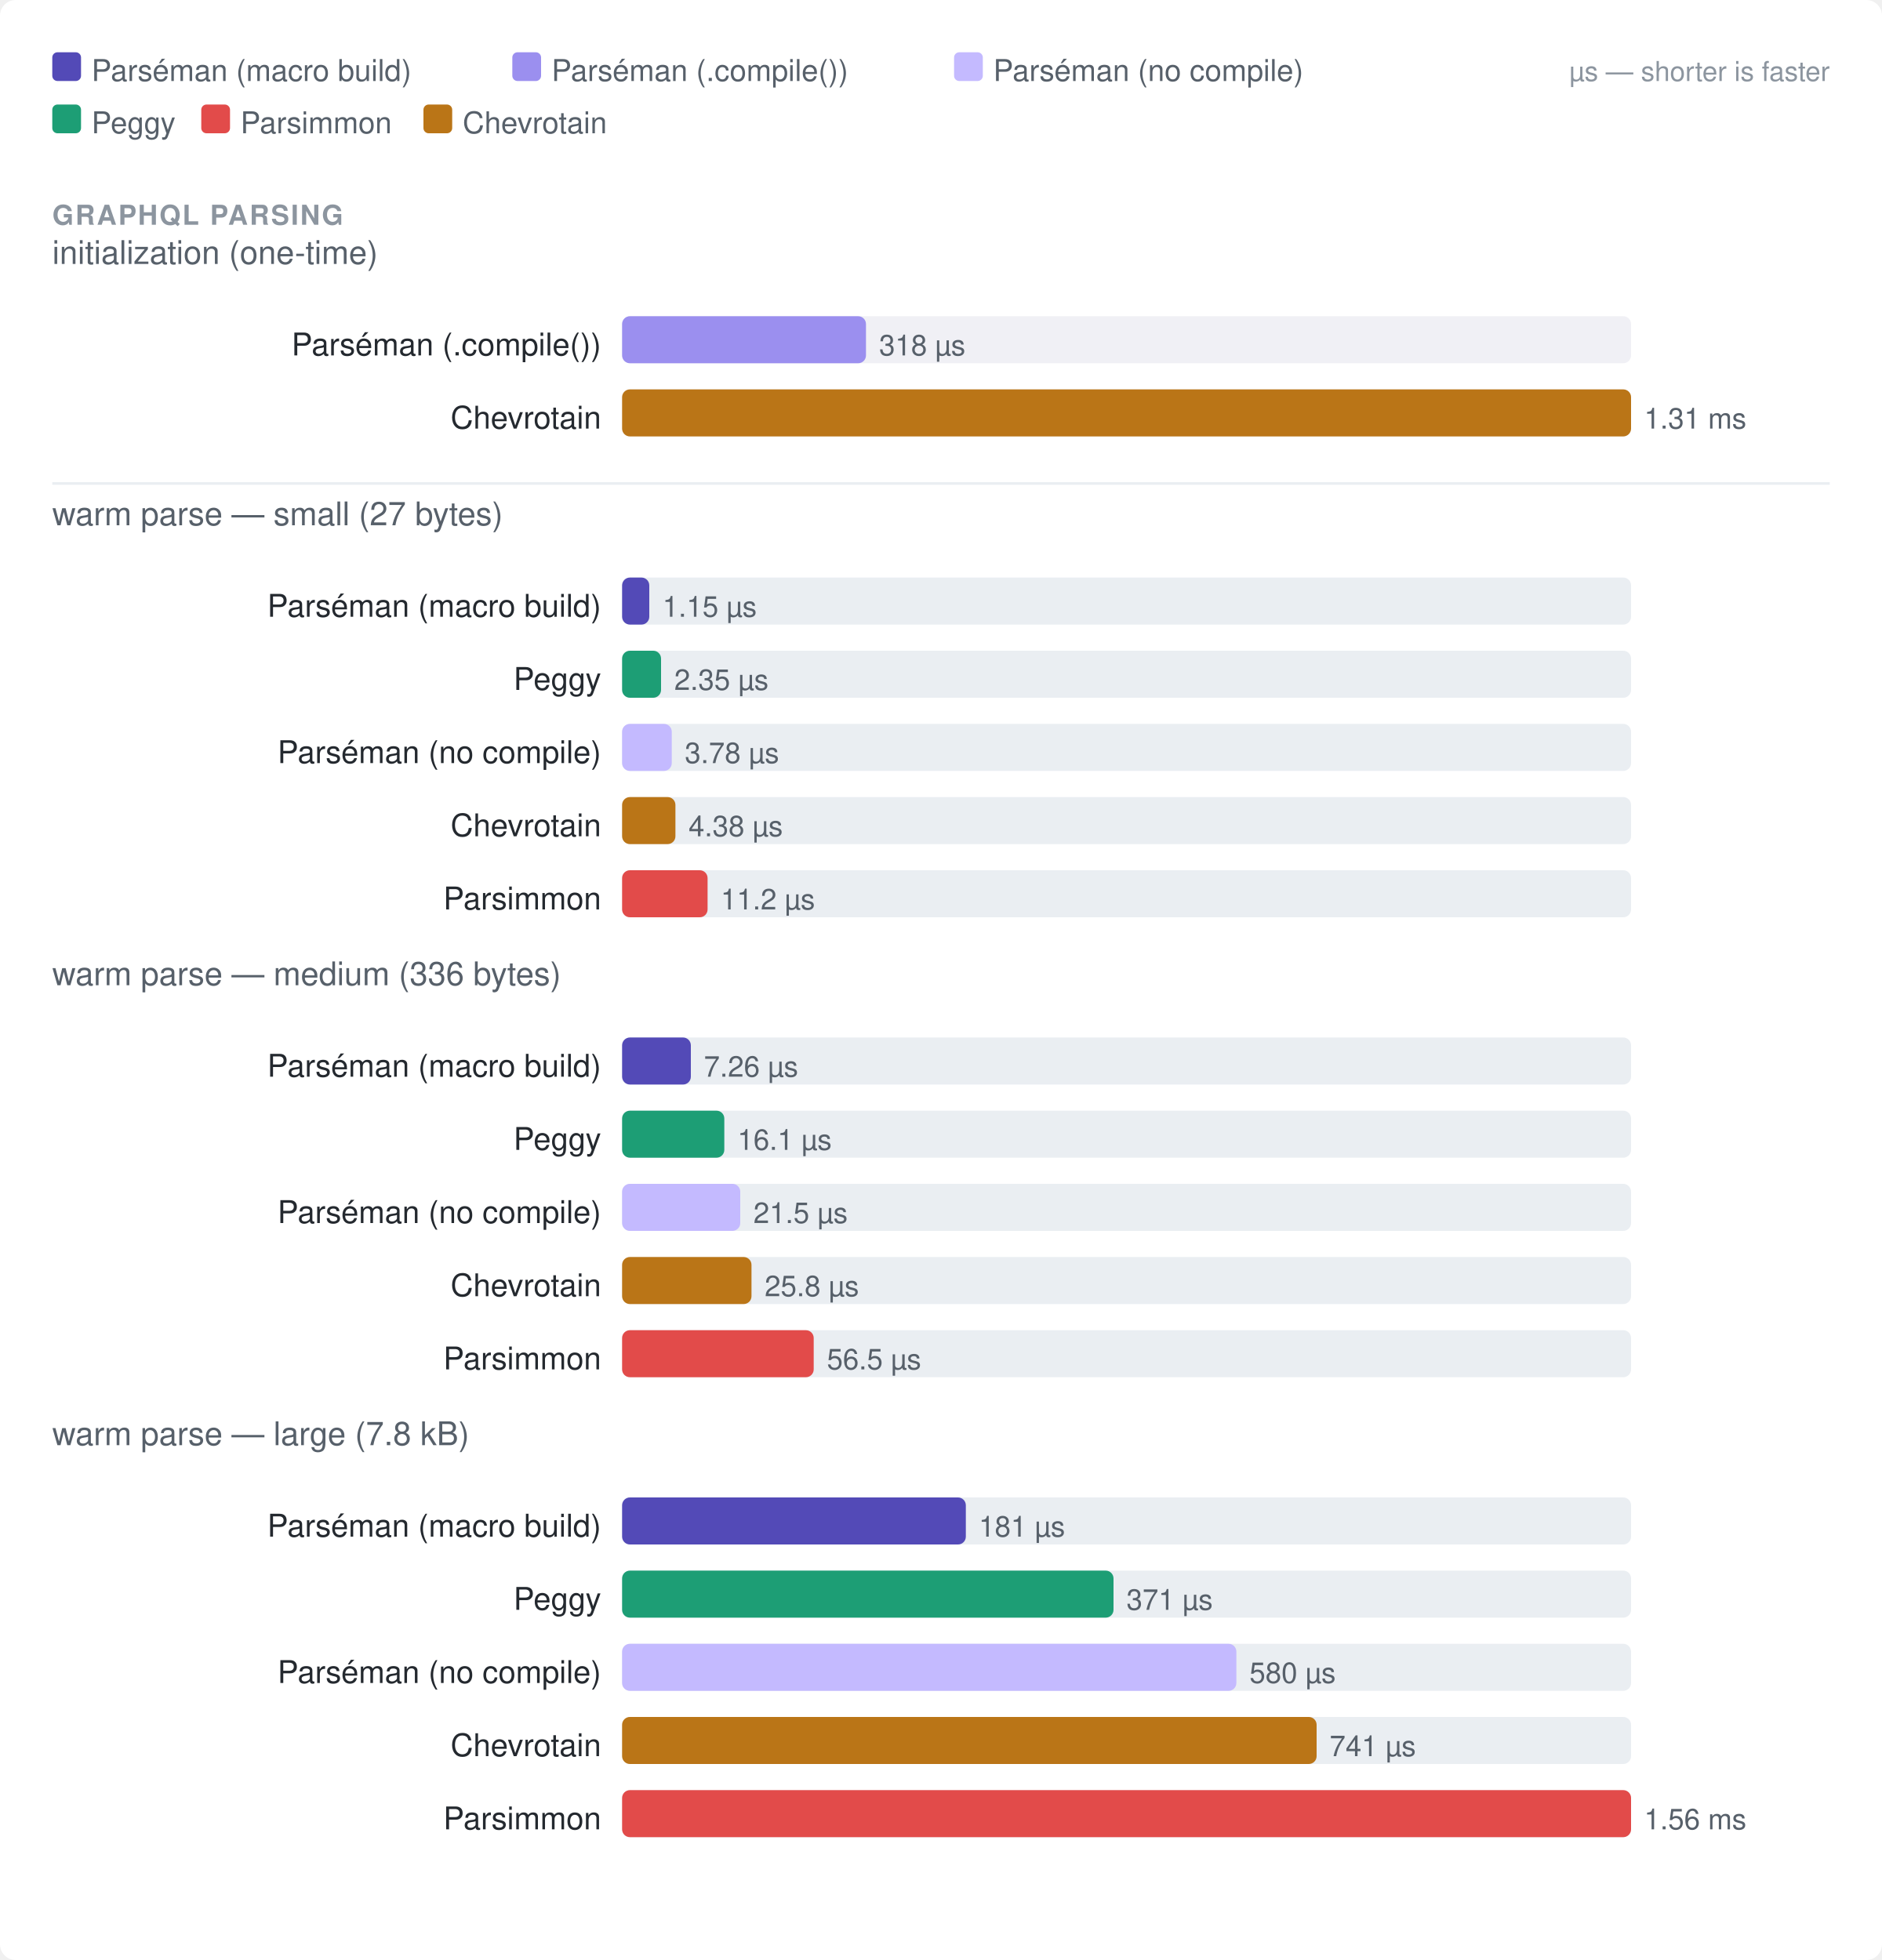
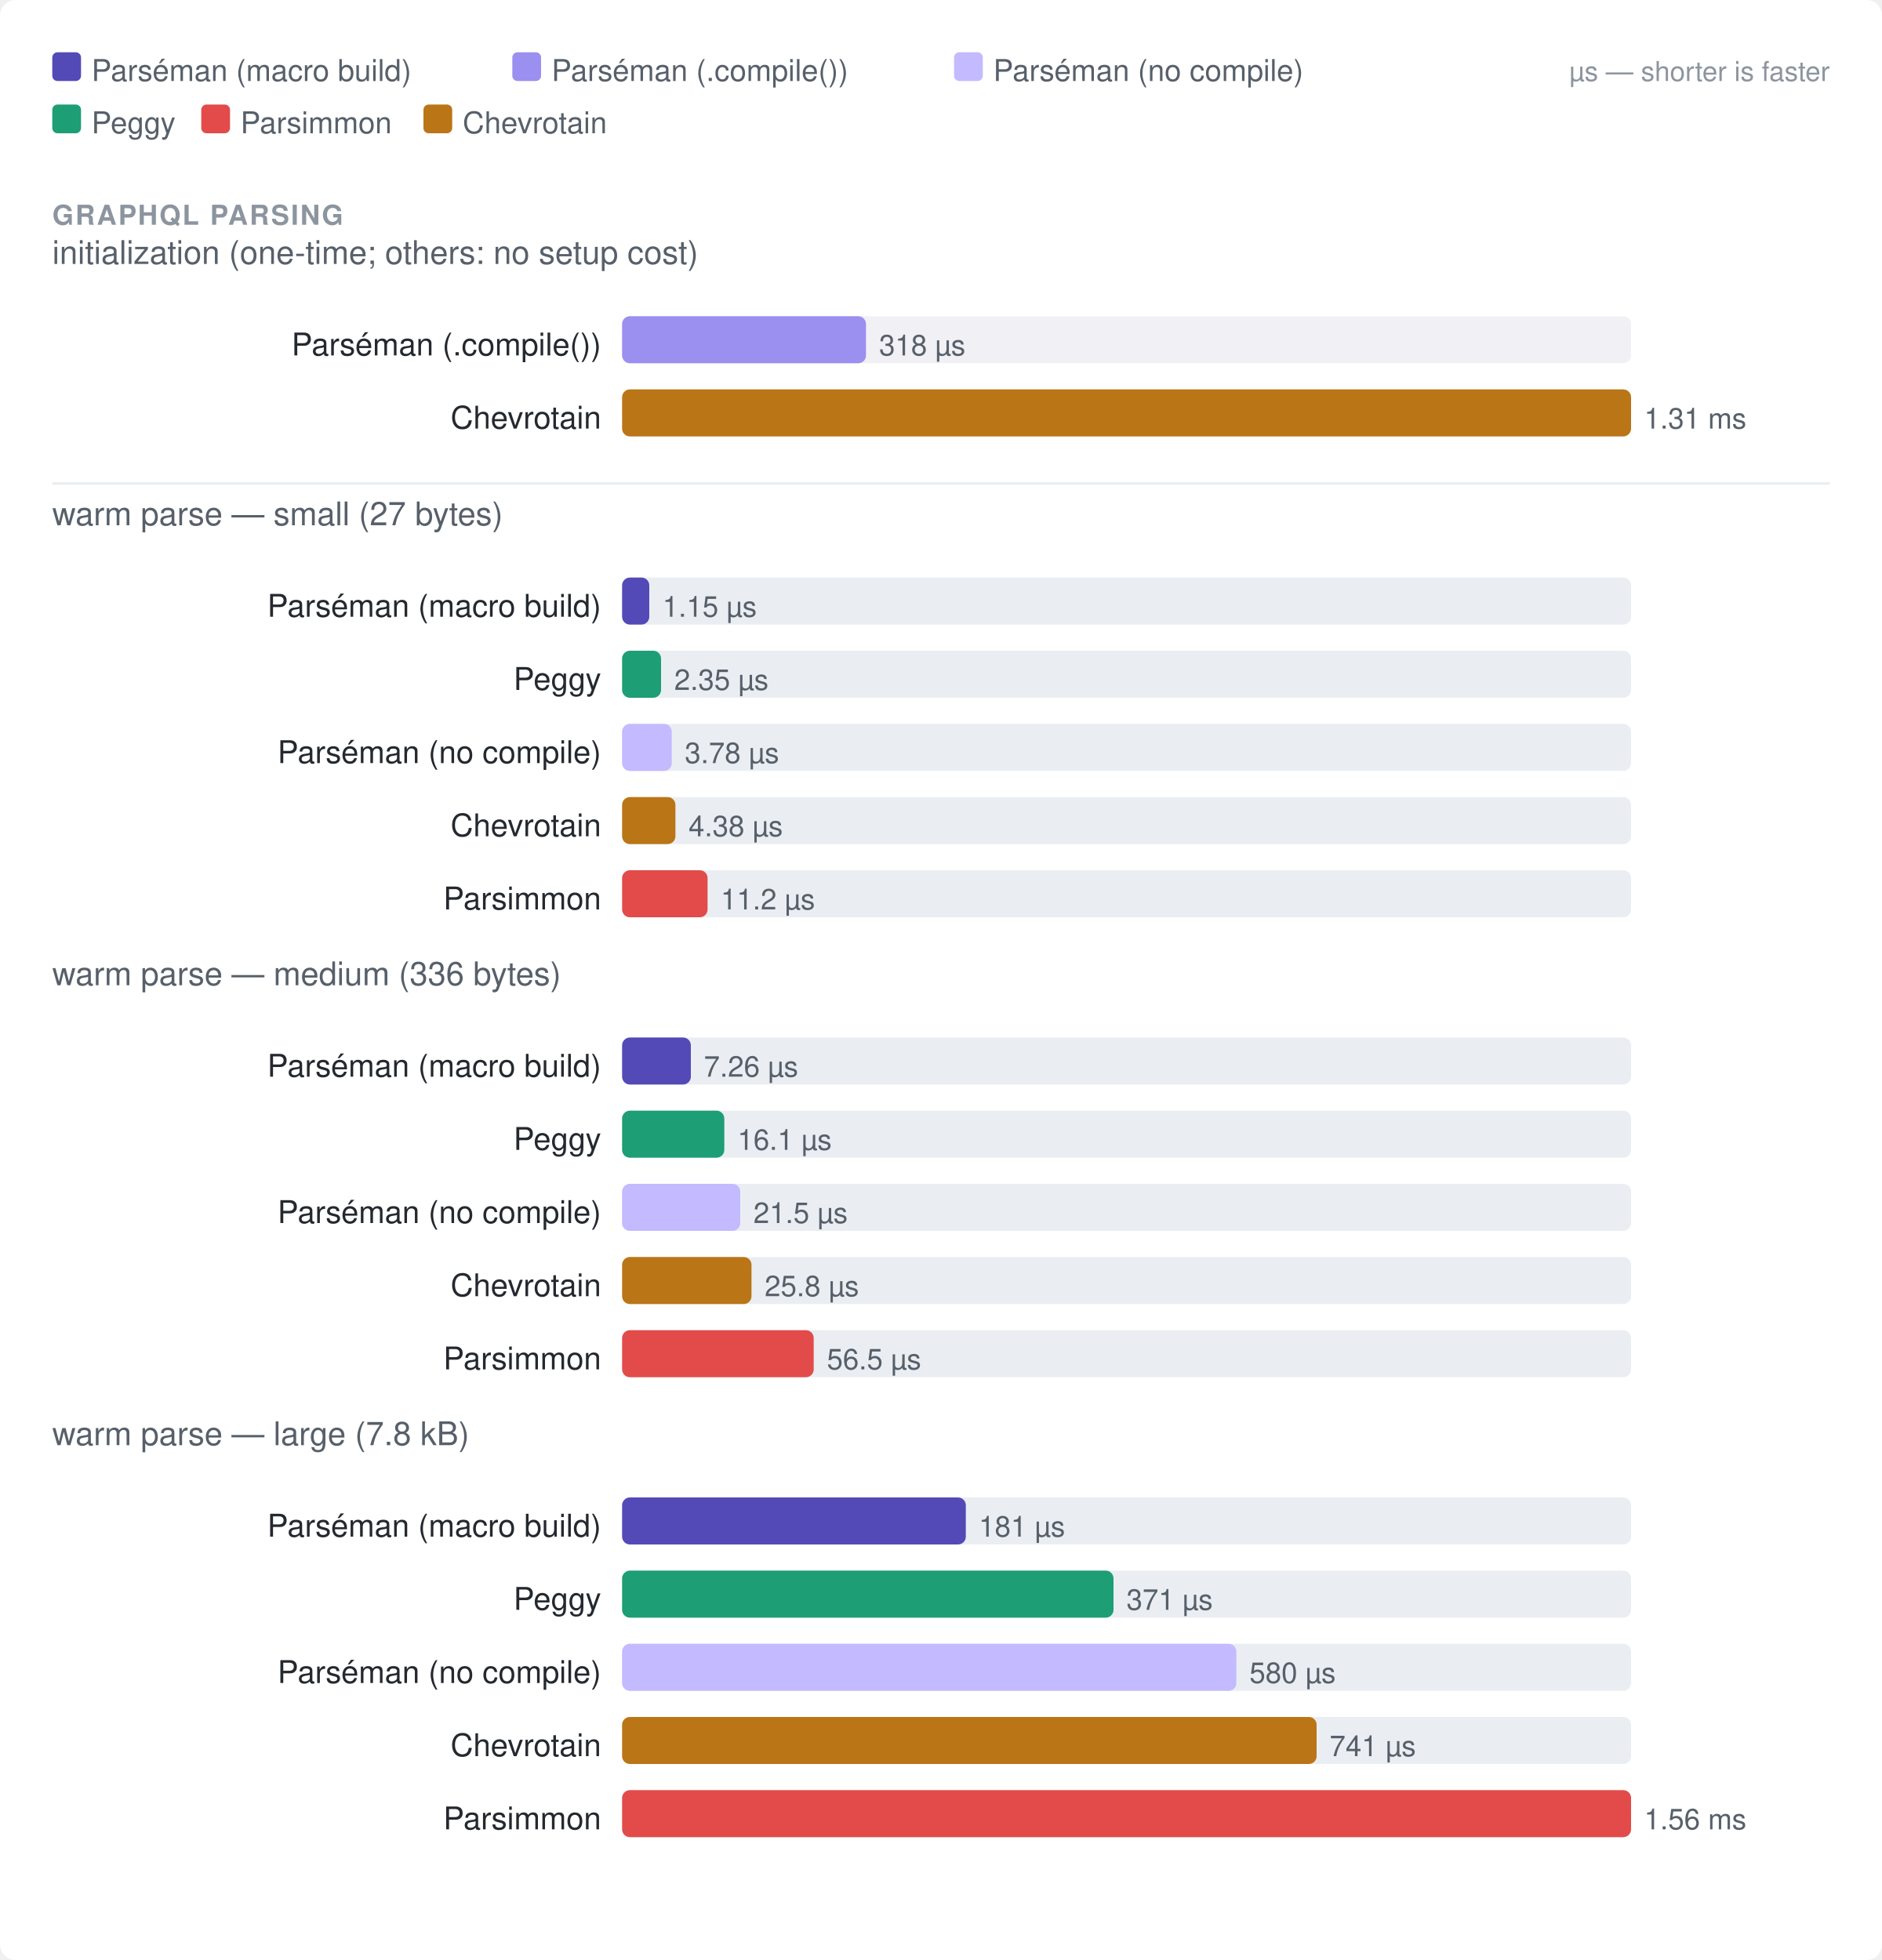
<svg xmlns="http://www.w3.org/2000/svg" viewBox="0 0 720 750" width="720" height="750">
  <rect width="720" height="750" fill="white" rx="6" />
  <rect x="20" y="20" width="11" height="11" rx="2" fill="#534AB7" />
  <text x="35" y="31" font-size="11.5" fill="#57606a" font-family="-apple-system,BlinkMacSystemFont,'Segoe UI',Helvetica,Arial,sans-serif">Parséman (macro build)</text>
  <rect x="196" y="20" width="11" height="11" rx="2" fill="#9B8FEF" />
  <text x="211" y="31" font-size="11.5" fill="#57606a" font-family="-apple-system,BlinkMacSystemFont,'Segoe UI',Helvetica,Arial,sans-serif">Parséman (.compile())</text>
  <rect x="365" y="20" width="11" height="11" rx="2" fill="#C4BAFF" />
  <text x="380" y="31" font-size="11.5" fill="#57606a" font-family="-apple-system,BlinkMacSystemFont,'Segoe UI',Helvetica,Arial,sans-serif">Parséman (no compile)</text>
  <rect x="20" y="40" width="11" height="11" rx="2" fill="#1D9E75" />
  <text x="35" y="51" font-size="11.5" fill="#57606a" font-family="-apple-system,BlinkMacSystemFont,'Segoe UI',Helvetica,Arial,sans-serif">Peggy</text>
  <rect x="77" y="40" width="11" height="11" rx="2" fill="#E24B4A" />
  <text x="92" y="51" font-size="11.5" fill="#57606a" font-family="-apple-system,BlinkMacSystemFont,'Segoe UI',Helvetica,Arial,sans-serif">Parsimmon</text>
  <rect x="162" y="40" width="11" height="11" rx="2" fill="#BA7517" />
  <text x="177" y="51" font-size="11.5" fill="#57606a" font-family="-apple-system,BlinkMacSystemFont,'Segoe UI',Helvetica,Arial,sans-serif">Chevrotain</text>
  <text x="700" y="31" font-size="10.5" fill="#8c959f" text-anchor="end" font-family="-apple-system,BlinkMacSystemFont,'Segoe UI',Helvetica,Arial,sans-serif">µs — shorter is faster</text>
  <text x="20" y="86" font-size="10.5" font-weight="600" fill="#8c959f" letter-spacing="0.06em" font-family="-apple-system,BlinkMacSystemFont,'Segoe UI',Helvetica,Arial,sans-serif">GRAPHQL PARSING</text>
-   <text x="20" y="101" font-size="12.5" fill="#57606a" font-family="-apple-system,BlinkMacSystemFont,'Segoe UI',Helvetica,Arial,sans-serif">initialization (one-time)</text>
+   <text x="20" y="101" font-size="12.5" fill="#57606a" font-family="-apple-system,BlinkMacSystemFont,'Segoe UI',Helvetica,Arial,sans-serif">initialization (one-time; others: no setup cost)</text>
  <text x="230" y="136" text-anchor="end" font-size="12" fill="#24292f" font-family="-apple-system,BlinkMacSystemFont,'Segoe UI',Helvetica,Arial,sans-serif">Parséman (.compile())</text>
  <rect x="238" y="121" width="386" height="18" rx="3" fill="#f0f0f5" />
  <rect x="238" y="121" width="93.3" height="18" rx="3" fill="#9B8FEF" />
  <text x="336.319" y="136" font-size="11" fill="#57606a" font-family="-apple-system,BlinkMacSystemFont,'Segoe UI',Helvetica,Arial,sans-serif">318 µs</text>
  <text x="230" y="164" text-anchor="end" font-size="12" fill="#24292f" font-family="-apple-system,BlinkMacSystemFont,'Segoe UI',Helvetica,Arial,sans-serif">Chevrotain</text>
  <rect x="238" y="149" width="386" height="18" rx="3" fill="#f0f0f5" />
  <rect x="238" y="149" width="386.0" height="18" rx="3" fill="#BA7517" />
  <text x="629" y="164" font-size="11" fill="#57606a" font-family="-apple-system,BlinkMacSystemFont,'Segoe UI',Helvetica,Arial,sans-serif">1.31 ms</text>
  <line x1="20" y1="185" x2="700" y2="185" stroke="#eaeef2" stroke-width="1" />
  <text x="20" y="201" font-size="12.5" fill="#57606a" font-family="-apple-system,BlinkMacSystemFont,'Segoe UI',Helvetica,Arial,sans-serif">warm parse — small  (27 bytes)</text>
  <text x="230" y="236" text-anchor="end" font-size="12" fill="#24292f" font-family="-apple-system,BlinkMacSystemFont,'Segoe UI',Helvetica,Arial,sans-serif">Parséman (macro build)</text>
  <rect x="238" y="221" width="386" height="18" rx="3" fill="#eaeef2" />
  <rect x="238" y="221" width="10.4" height="18" rx="3" fill="#534AB7" />
  <text x="253.444" y="236" font-size="11" fill="#57606a" font-family="-apple-system,BlinkMacSystemFont,'Segoe UI',Helvetica,Arial,sans-serif">1.15 µs</text>
  <text x="230" y="264" text-anchor="end" font-size="12" fill="#24292f" font-family="-apple-system,BlinkMacSystemFont,'Segoe UI',Helvetica,Arial,sans-serif">Peggy</text>
  <rect x="238" y="249" width="386" height="18" rx="3" fill="#eaeef2" />
  <rect x="238" y="249" width="14.9" height="18" rx="3" fill="#1D9E75" />
  <text x="257.945" y="264" font-size="11" fill="#57606a" font-family="-apple-system,BlinkMacSystemFont,'Segoe UI',Helvetica,Arial,sans-serif">2.35 µs</text>
  <text x="230" y="292" text-anchor="end" font-size="12" fill="#24292f" font-family="-apple-system,BlinkMacSystemFont,'Segoe UI',Helvetica,Arial,sans-serif">Parséman (no compile)</text>
  <rect x="238" y="277" width="386" height="18" rx="3" fill="#eaeef2" />
  <rect x="238" y="277" width="19.0" height="18" rx="3" fill="#C4BAFF" />
  <text x="261.982" y="292" font-size="11" fill="#57606a" font-family="-apple-system,BlinkMacSystemFont,'Segoe UI',Helvetica,Arial,sans-serif">3.78 µs</text>
  <text x="230" y="320" text-anchor="end" font-size="12" fill="#24292f" font-family="-apple-system,BlinkMacSystemFont,'Segoe UI',Helvetica,Arial,sans-serif">Chevrotain</text>
  <rect x="238" y="305" width="386" height="18" rx="3" fill="#eaeef2" />
  <rect x="238" y="305" width="20.4" height="18" rx="3" fill="#BA7517" />
  <text x="263.415" y="320" font-size="11" fill="#57606a" font-family="-apple-system,BlinkMacSystemFont,'Segoe UI',Helvetica,Arial,sans-serif">4.38 µs</text>
  <text x="230" y="348" text-anchor="end" font-size="12" fill="#24292f" font-family="-apple-system,BlinkMacSystemFont,'Segoe UI',Helvetica,Arial,sans-serif">Parsimmon</text>
  <rect x="238" y="333" width="386" height="18" rx="3" fill="#eaeef2" />
  <rect x="238" y="333" width="32.7" height="18" rx="3" fill="#E24B4A" />
  <text x="275.718" y="348" font-size="11" fill="#57606a" font-family="-apple-system,BlinkMacSystemFont,'Segoe UI',Helvetica,Arial,sans-serif">11.2 µs</text>
  <text x="20" y="377" font-size="12.5" fill="#57606a" font-family="-apple-system,BlinkMacSystemFont,'Segoe UI',Helvetica,Arial,sans-serif">warm parse — medium  (336 bytes)</text>
  <text x="230" y="412" text-anchor="end" font-size="12" fill="#24292f" font-family="-apple-system,BlinkMacSystemFont,'Segoe UI',Helvetica,Arial,sans-serif">Parséman (macro build)</text>
  <rect x="238" y="397" width="386" height="18" rx="3" fill="#eaeef2" />
  <rect x="238" y="397" width="26.3" height="18" rx="3" fill="#534AB7" />
  <text x="269.284" y="412" font-size="11" fill="#57606a" font-family="-apple-system,BlinkMacSystemFont,'Segoe UI',Helvetica,Arial,sans-serif">7.26 µs</text>
  <text x="230" y="440" text-anchor="end" font-size="12" fill="#24292f" font-family="-apple-system,BlinkMacSystemFont,'Segoe UI',Helvetica,Arial,sans-serif">Peggy</text>
  <rect x="238" y="425" width="386" height="18" rx="3" fill="#eaeef2" />
  <rect x="238" y="425" width="39.1" height="18" rx="3" fill="#1D9E75" />
  <text x="282.125" y="440" font-size="11" fill="#57606a" font-family="-apple-system,BlinkMacSystemFont,'Segoe UI',Helvetica,Arial,sans-serif">16.1 µs</text>
  <text x="230" y="468" text-anchor="end" font-size="12" fill="#24292f" font-family="-apple-system,BlinkMacSystemFont,'Segoe UI',Helvetica,Arial,sans-serif">Parséman (no compile)</text>
  <rect x="238" y="453" width="386" height="18" rx="3" fill="#eaeef2" />
  <rect x="238" y="453" width="45.2" height="18" rx="3" fill="#C4BAFF" />
  <text x="288.24" y="468" font-size="11" fill="#57606a" font-family="-apple-system,BlinkMacSystemFont,'Segoe UI',Helvetica,Arial,sans-serif">21.5 µs</text>
  <text x="230" y="496" text-anchor="end" font-size="12" fill="#24292f" font-family="-apple-system,BlinkMacSystemFont,'Segoe UI',Helvetica,Arial,sans-serif">Chevrotain</text>
  <rect x="238" y="481" width="386" height="18" rx="3" fill="#eaeef2" />
  <rect x="238" y="481" width="49.5" height="18" rx="3" fill="#BA7517" />
  <text x="292.541" y="496" font-size="11" fill="#57606a" font-family="-apple-system,BlinkMacSystemFont,'Segoe UI',Helvetica,Arial,sans-serif">25.8 µs</text>
  <text x="230" y="524" text-anchor="end" font-size="12" fill="#24292f" font-family="-apple-system,BlinkMacSystemFont,'Segoe UI',Helvetica,Arial,sans-serif">Parsimmon</text>
  <rect x="238" y="509" width="386" height="18" rx="3" fill="#eaeef2" />
  <rect x="238" y="509" width="73.3" height="18" rx="3" fill="#E24B4A" />
  <text x="316.338" y="524" font-size="11" fill="#57606a" font-family="-apple-system,BlinkMacSystemFont,'Segoe UI',Helvetica,Arial,sans-serif">56.5 µs</text>
  <text x="20" y="553" font-size="12.5" fill="#57606a" font-family="-apple-system,BlinkMacSystemFont,'Segoe UI',Helvetica,Arial,sans-serif">warm parse — large  (7.8 kB)</text>
  <text x="230" y="588" text-anchor="end" font-size="12" fill="#24292f" font-family="-apple-system,BlinkMacSystemFont,'Segoe UI',Helvetica,Arial,sans-serif">Parséman (macro build)</text>
  <rect x="238" y="573" width="386" height="18" rx="3" fill="#eaeef2" />
  <rect x="238" y="573" width="131.5" height="18" rx="3" fill="#534AB7" />
  <text x="374.45" y="588" font-size="11" fill="#57606a" font-family="-apple-system,BlinkMacSystemFont,'Segoe UI',Helvetica,Arial,sans-serif">181 µs</text>
  <text x="230" y="616" text-anchor="end" font-size="12" fill="#24292f" font-family="-apple-system,BlinkMacSystemFont,'Segoe UI',Helvetica,Arial,sans-serif">Peggy</text>
  <rect x="238" y="601" width="386" height="18" rx="3" fill="#eaeef2" />
  <rect x="238" y="601" width="188.0" height="18" rx="3" fill="#1D9E75" />
  <text x="430.957" y="616" font-size="11" fill="#57606a" font-family="-apple-system,BlinkMacSystemFont,'Segoe UI',Helvetica,Arial,sans-serif">371 µs</text>
  <text x="230" y="644" text-anchor="end" font-size="12" fill="#24292f" font-family="-apple-system,BlinkMacSystemFont,'Segoe UI',Helvetica,Arial,sans-serif">Parséman (no compile)</text>
  <rect x="238" y="629" width="386" height="18" rx="3" fill="#eaeef2" />
  <rect x="238" y="629" width="235.0" height="18" rx="3" fill="#C4BAFF" />
  <text x="478.001" y="644" font-size="11" fill="#57606a" font-family="-apple-system,BlinkMacSystemFont,'Segoe UI',Helvetica,Arial,sans-serif">580 µs</text>
  <text x="230" y="672" text-anchor="end" font-size="12" fill="#24292f" font-family="-apple-system,BlinkMacSystemFont,'Segoe UI',Helvetica,Arial,sans-serif">Chevrotain</text>
  <rect x="238" y="657" width="386" height="18" rx="3" fill="#eaeef2" />
  <rect x="238" y="657" width="265.7" height="18" rx="3" fill="#BA7517" />
  <text x="508.663" y="672" font-size="11" fill="#57606a" font-family="-apple-system,BlinkMacSystemFont,'Segoe UI',Helvetica,Arial,sans-serif">741 µs</text>
  <text x="230" y="700" text-anchor="end" font-size="12" fill="#24292f" font-family="-apple-system,BlinkMacSystemFont,'Segoe UI',Helvetica,Arial,sans-serif">Parsimmon</text>
  <rect x="238" y="685" width="386" height="18" rx="3" fill="#eaeef2" />
  <rect x="238" y="685" width="386.0" height="18" rx="3" fill="#E24B4A" />
  <text x="629" y="700" font-size="11" fill="#57606a" font-family="-apple-system,BlinkMacSystemFont,'Segoe UI',Helvetica,Arial,sans-serif">1.56 ms</text>
</svg>
